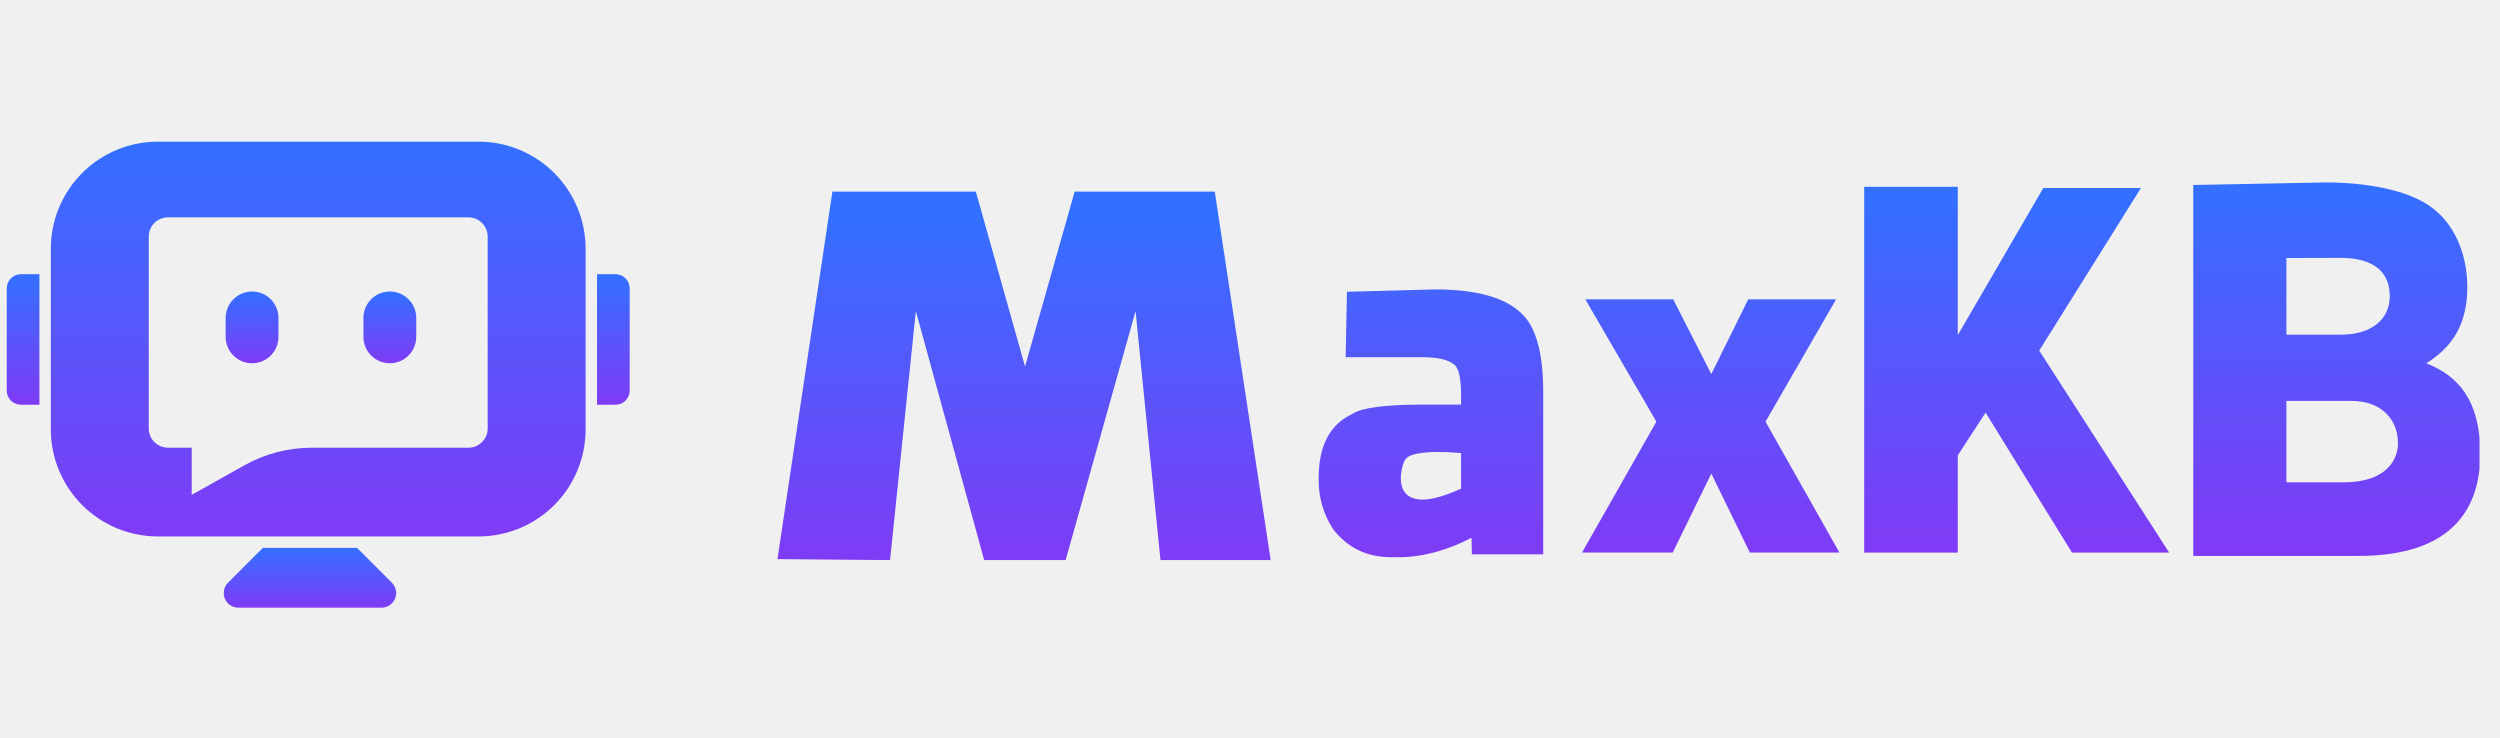
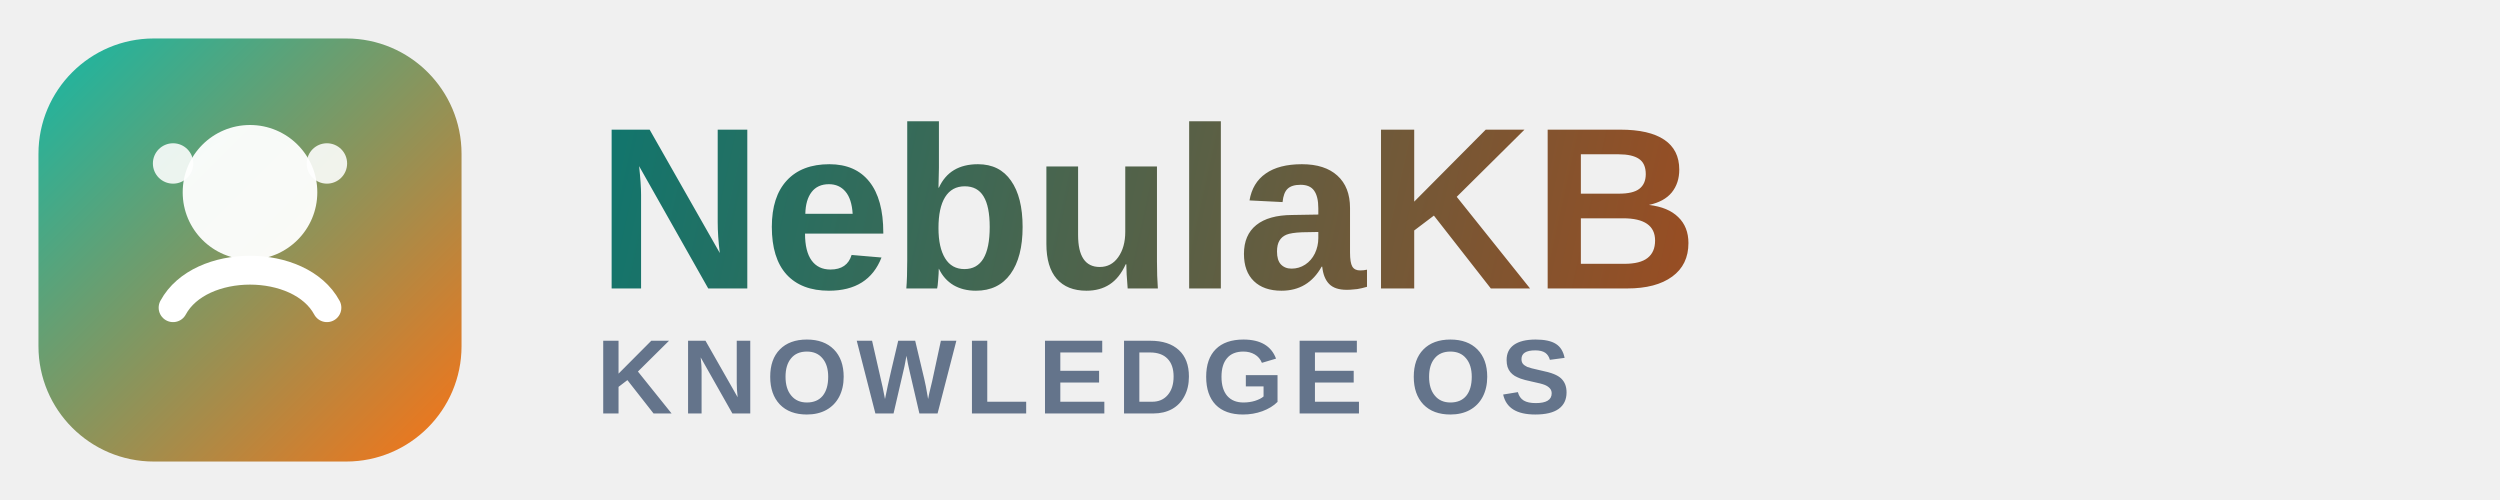
- <svg xmlns="http://www.w3.org/2000/svg" width="122" height="36" viewBox="0 0 122 36" fill="none">
-   <g clip-path="url(#clip0_5734_851)">
-     <path d="M75.309 19.08V27.05H71.827L71.811 26.243C70.593 26.876 69.403 27.192 68.241 27.192H67.897C66.703 27.192 65.755 26.733 65.051 25.816C64.585 25.101 64.342 24.263 64.351 23.409V23.314C64.351 21.749 64.901 20.709 66 20.195C66.451 19.895 67.593 19.744 69.427 19.744H71.301V19.306C71.301 18.404 71.17 17.887 70.909 17.752C70.625 17.538 70.123 17.432 69.403 17.432H65.668L65.731 14.239L70.032 14.123C72.586 14.123 74.167 14.755 74.776 16.021C75.132 16.756 75.309 17.776 75.309 19.08ZM68.603 22.39C68.484 22.531 68.36 22.99 68.36 23.314C68.36 24.026 68.723 24.381 69.451 24.381C69.885 24.381 70.502 24.203 71.301 23.848V22.111C71.301 22.111 69.036 21.875 68.603 22.39Z" fill="url(#paint0_linear_5734_851)" />
-     <path d="M56.631 27.332L55.416 15.182L52.003 27.332H48.028L44.693 15.182L43.435 27.332L37.94 27.285L40.621 9.351H47.621L50.021 17.885L52.444 9.351H59.281L62.009 27.332H56.631Z" fill="url(#paint1_linear_5734_851)" />
-     <path d="M85.394 26.965L83.512 23.11L81.629 26.965H77.202L80.831 20.578L77.364 14.608H81.653L83.512 18.254L85.313 14.608H89.601L86.158 20.578L89.764 26.965H85.394Z" fill="url(#paint2_linear_5734_851)" />
-     <path d="M101.114 26.966C101.029 26.842 96.897 20.134 96.897 20.134L95.54 22.223V26.966H90.973V9.116H95.54V16.353L99.713 9.176H104.477L99.514 17.108L105.855 26.966H101.114Z" fill="url(#paint3_linear_5734_851)" />
-     <path d="M121.036 22.145C121.036 24.745 119.74 27.128 115.097 27.128H107.032V9.027L113.203 8.909C113.203 8.909 116.858 8.748 118.706 10.153C120.068 11.189 120.515 13.002 120.384 14.52C120.254 16.038 119.553 17.013 118.405 17.727C119.979 18.354 121.036 19.545 121.036 22.145ZM114.228 16.333C115.766 16.333 116.62 15.556 116.62 14.45C116.62 13.274 115.833 12.584 114.228 12.584L111.576 12.591V16.333H114.228ZM114.365 23.538C116.497 23.538 117.022 22.393 117.022 21.632C117.022 20.431 116.17 19.563 114.752 19.563H111.576V23.538H114.365Z" fill="url(#paint4_linear_5734_851)" />
-     <path d="M17.421 26.735H12.83L11.128 28.437C11.028 28.537 10.96 28.664 10.933 28.802C10.905 28.941 10.919 29.084 10.973 29.214C11.027 29.344 11.118 29.456 11.236 29.534C11.353 29.612 11.491 29.654 11.632 29.654H18.619C18.76 29.654 18.898 29.612 19.015 29.534C19.133 29.456 19.224 29.344 19.278 29.214C19.332 29.084 19.346 28.941 19.318 28.802C19.291 28.664 19.223 28.537 19.123 28.437L17.421 26.735Z" fill="url(#paint5_linear_5734_851)" />
-     <path d="M30.04 13.382H29.135V19.75H30.04C30.131 19.75 30.22 19.732 30.304 19.697C30.387 19.663 30.463 19.612 30.527 19.548C30.591 19.484 30.642 19.408 30.677 19.324C30.711 19.241 30.729 19.151 30.729 19.061V14.072C30.729 13.889 30.657 13.713 30.527 13.584C30.398 13.455 30.223 13.382 30.04 13.382Z" fill="url(#paint6_linear_5734_851)" />
-     <path d="M1.923 13.382H1.018C0.835 13.382 0.66 13.455 0.53 13.584C0.401 13.713 0.329 13.889 0.329 14.072V19.061C0.329 19.151 0.346 19.241 0.381 19.324C0.416 19.408 0.466 19.484 0.53 19.548C0.594 19.612 0.67 19.663 0.754 19.697C0.838 19.732 0.927 19.75 1.018 19.75H1.923V13.382Z" fill="url(#paint7_linear_5734_851)" />
-     <path d="M19.024 14.225C18.682 14.225 18.354 14.361 18.112 14.603C17.871 14.844 17.735 15.172 17.735 15.514V16.438C17.735 16.78 17.871 17.108 18.112 17.35C18.354 17.591 18.682 17.727 19.024 17.727C19.366 17.727 19.694 17.591 19.935 17.35C20.177 17.108 20.313 16.78 20.313 16.438V15.514C20.313 15.345 20.28 15.177 20.215 15.021C20.15 14.864 20.055 14.722 19.935 14.603C19.816 14.483 19.674 14.388 19.517 14.323C19.361 14.258 19.193 14.225 19.024 14.225Z" fill="url(#paint8_linear_5734_851)" />
-     <path d="M12.301 14.225C11.959 14.225 11.632 14.361 11.39 14.603C11.148 14.844 11.012 15.172 11.012 15.514V16.438C11.012 16.78 11.148 17.108 11.39 17.35C11.632 17.591 11.959 17.727 12.301 17.727C12.643 17.727 12.971 17.591 13.213 17.35C13.454 17.108 13.59 16.78 13.59 16.438V15.514C13.59 15.345 13.557 15.177 13.492 15.021C13.427 14.864 13.332 14.722 13.213 14.603C13.093 14.483 12.951 14.388 12.794 14.323C12.638 14.258 12.47 14.225 12.301 14.225Z" fill="url(#paint9_linear_5734_851)" />
-     <path d="M23.361 6.913H7.697C6.314 6.915 4.988 7.465 4.01 8.443C3.032 9.421 2.482 10.747 2.48 12.13V20.961C2.482 22.344 3.032 23.67 4.01 24.648C4.988 25.626 6.314 26.177 7.697 26.178H23.361C24.744 26.177 26.07 25.626 27.048 24.648C28.026 23.67 28.576 22.344 28.578 20.961V12.13C28.576 10.747 28.026 9.421 27.048 8.443C26.07 7.465 24.744 6.915 23.361 6.913ZM23.799 20.908C23.799 21.157 23.7 21.396 23.523 21.573C23.347 21.749 23.108 21.848 22.859 21.848H15.219C14.063 21.848 12.926 22.145 11.918 22.711L9.355 24.149V21.848H8.199C7.95 21.848 7.711 21.749 7.534 21.573C7.358 21.397 7.259 21.157 7.259 20.908V11.547C7.259 11.298 7.358 11.059 7.534 10.882C7.711 10.706 7.95 10.607 8.199 10.607H22.859C23.108 10.607 23.347 10.706 23.523 10.882C23.7 11.059 23.799 11.298 23.799 11.547L23.799 20.908Z" fill="url(#paint10_linear_5734_851)" />
-   </g>
+ <svg xmlns="http://www.w3.org/2000/svg" width="260" height="52" viewBox="0 0 260 52" fill="none">
  <defs>
-     <linearGradient id="paint0_linear_5734_851" x1="69.83" y1="10" x2="69.83" y2="27.357" gradientUnits="userSpaceOnUse">
-       <stop stop-color="#3370FF" />
-       <stop offset="1" stop-color="#7F3BF5" />
+     <linearGradient id="nebula_bg" x1="4" y1="4" x2="48" y2="48" gradientUnits="userSpaceOnUse">
+       <stop offset="0" stop-color="#14B8A6" />
+       <stop offset="1" stop-color="#F97316" />
    </linearGradient>
-     <linearGradient id="paint1_linear_5734_851" x1="49.974" y1="10.585" x2="49.974" y2="27.484" gradientUnits="userSpaceOnUse">
-       <stop stop-color="#3370FF" />
-       <stop offset="1" stop-color="#7F3BF5" />
+     <linearGradient id="nebula_text" x1="62" y1="12" x2="208" y2="44" gradientUnits="userSpaceOnUse">
+       <stop offset="0" stop-color="#0F766E" />
+       <stop offset="1" stop-color="#C2410C" />
    </linearGradient>
-     <linearGradient id="paint2_linear_5734_851" x1="83.483" y1="9.956" x2="83.483" y2="26.918" gradientUnits="userSpaceOnUse">
-       <stop stop-color="#3370FF" />
-       <stop offset="1" stop-color="#7F3BF5" />
-     </linearGradient>
-     <linearGradient id="paint3_linear_5734_851" x1="98.414" y1="9.573" x2="98.414" y2="26.597" gradientUnits="userSpaceOnUse">
-       <stop stop-color="#3370FF" />
-       <stop offset="1" stop-color="#7F3BF5" />
-     </linearGradient>
-     <linearGradient id="paint4_linear_5734_851" x1="114.034" y1="9.058" x2="114.034" y2="26.393" gradientUnits="userSpaceOnUse">
-       <stop stop-color="#3370FF" />
-       <stop offset="1" stop-color="#7F3BF5" />
-     </linearGradient>
-     <linearGradient id="paint5_linear_5734_851" x1="15.126" y1="26.735" x2="15.126" y2="29.654" gradientUnits="userSpaceOnUse">
-       <stop stop-color="#3370FF" />
-       <stop offset="1" stop-color="#7F3BF5" />
-     </linearGradient>
-     <linearGradient id="paint6_linear_5734_851" x1="29.932" y1="13.382" x2="29.932" y2="19.75" gradientUnits="userSpaceOnUse">
-       <stop stop-color="#3370FF" />
-       <stop offset="1" stop-color="#7F3BF5" />
-     </linearGradient>
-     <linearGradient id="paint7_linear_5734_851" x1="1.126" y1="13.382" x2="1.126" y2="19.75" gradientUnits="userSpaceOnUse">
-       <stop stop-color="#3370FF" />
-       <stop offset="1" stop-color="#7F3BF5" />
-     </linearGradient>
-     <linearGradient id="paint8_linear_5734_851" x1="19.024" y1="14.225" x2="19.024" y2="17.727" gradientUnits="userSpaceOnUse">
-       <stop stop-color="#3370FF" />
-       <stop offset="1" stop-color="#7F3BF5" />
-     </linearGradient>
-     <linearGradient id="paint9_linear_5734_851" x1="12.301" y1="14.225" x2="12.301" y2="17.727" gradientUnits="userSpaceOnUse">
-       <stop stop-color="#3370FF" />
-       <stop offset="1" stop-color="#7F3BF5" />
-     </linearGradient>
-     <linearGradient id="paint10_linear_5734_851" x1="15.529" y1="6.913" x2="15.529" y2="26.178" gradientUnits="userSpaceOnUse">
-       <stop stop-color="#3370FF" />
-       <stop offset="1" stop-color="#7F3BF5" />
-     </linearGradient>
-     <clipPath id="clip0_5734_851">
-       <rect width="121" height="36" fill="white" />
-     </clipPath>
  </defs>
+   <rect x="4" y="4" width="44" height="44" rx="12" fill="url(#nebula_bg)" />
+   <circle cx="26" cy="20" r="7" fill="white" fill-opacity="0.95" />
+   <path d="M18 32C20.8 26.8 31.2 26.8 34 32" stroke="white" stroke-width="3" stroke-linecap="round" />
+   <circle cx="18" cy="17" r="2.1" fill="white" fill-opacity="0.88" />
+   <circle cx="34" cy="17" r="2.1" fill="white" fill-opacity="0.88" />
+   <text x="62" y="30" font-family="Segoe UI, Arial, sans-serif" font-size="24" font-weight="700" fill="url(#nebula_text)">NebulaKB</text>
+   <text x="62" y="43" font-family="Segoe UI, Arial, sans-serif" font-size="11" font-weight="600" letter-spacing="0.08em" fill="#64748B">KNOWLEDGE OS</text>
</svg>
